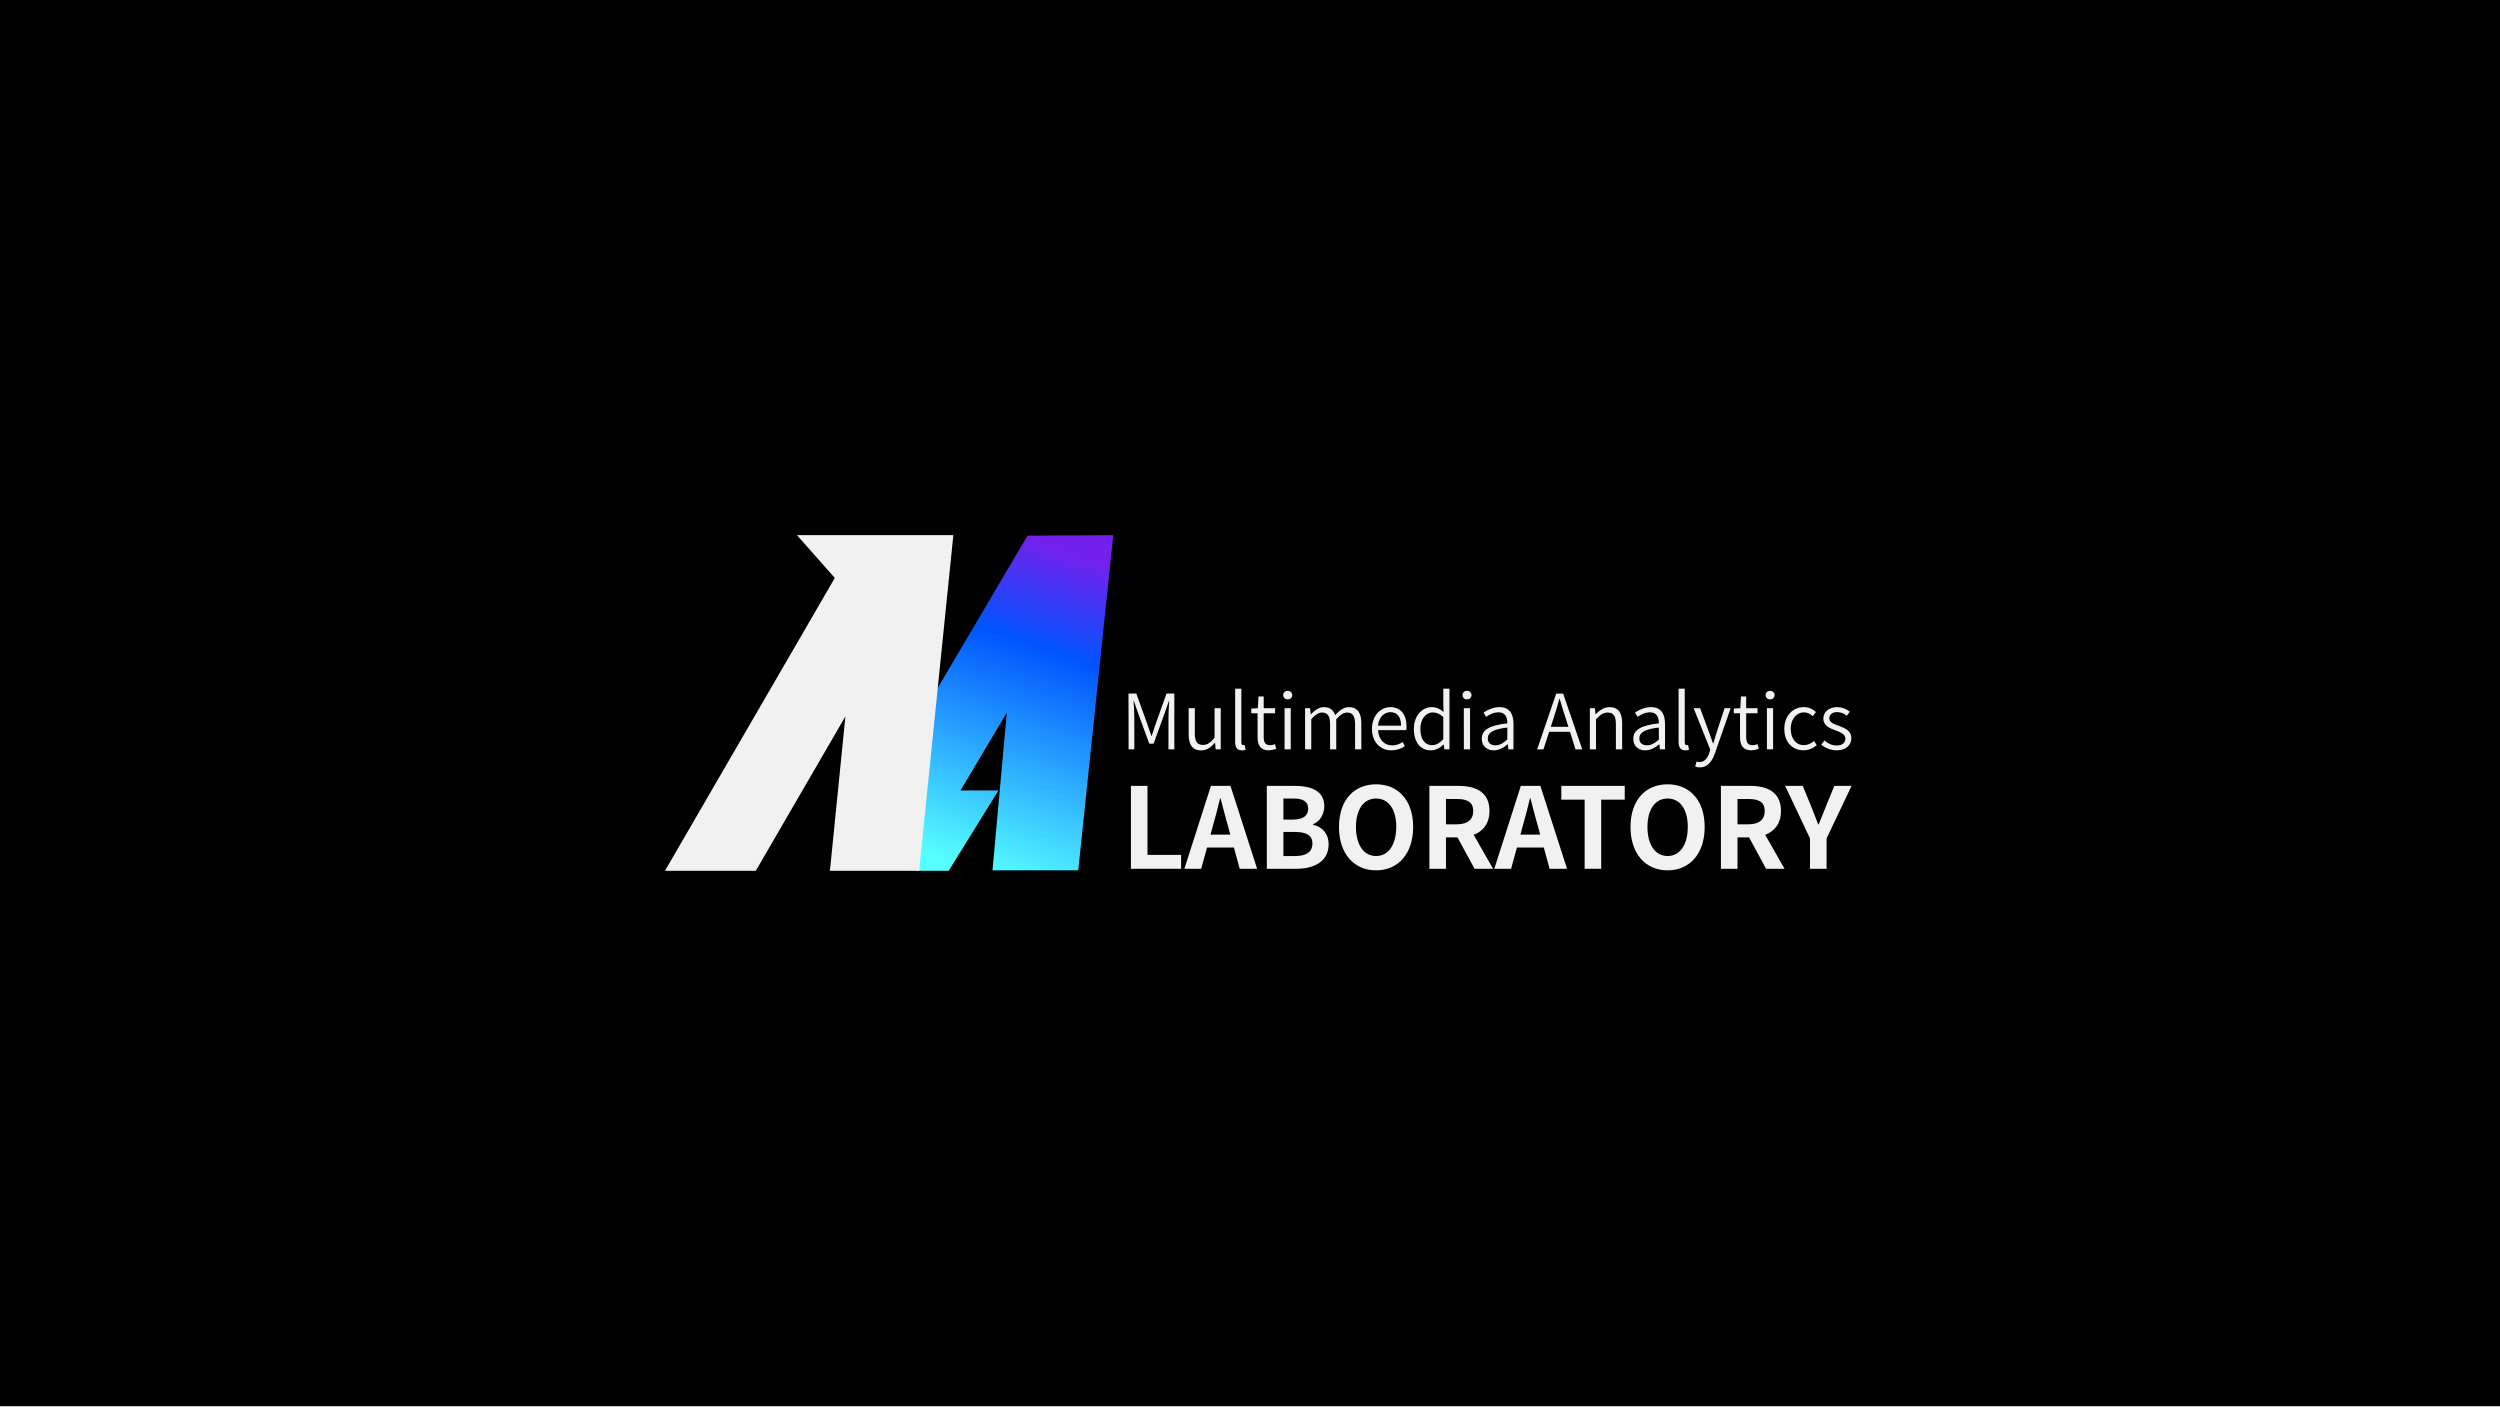
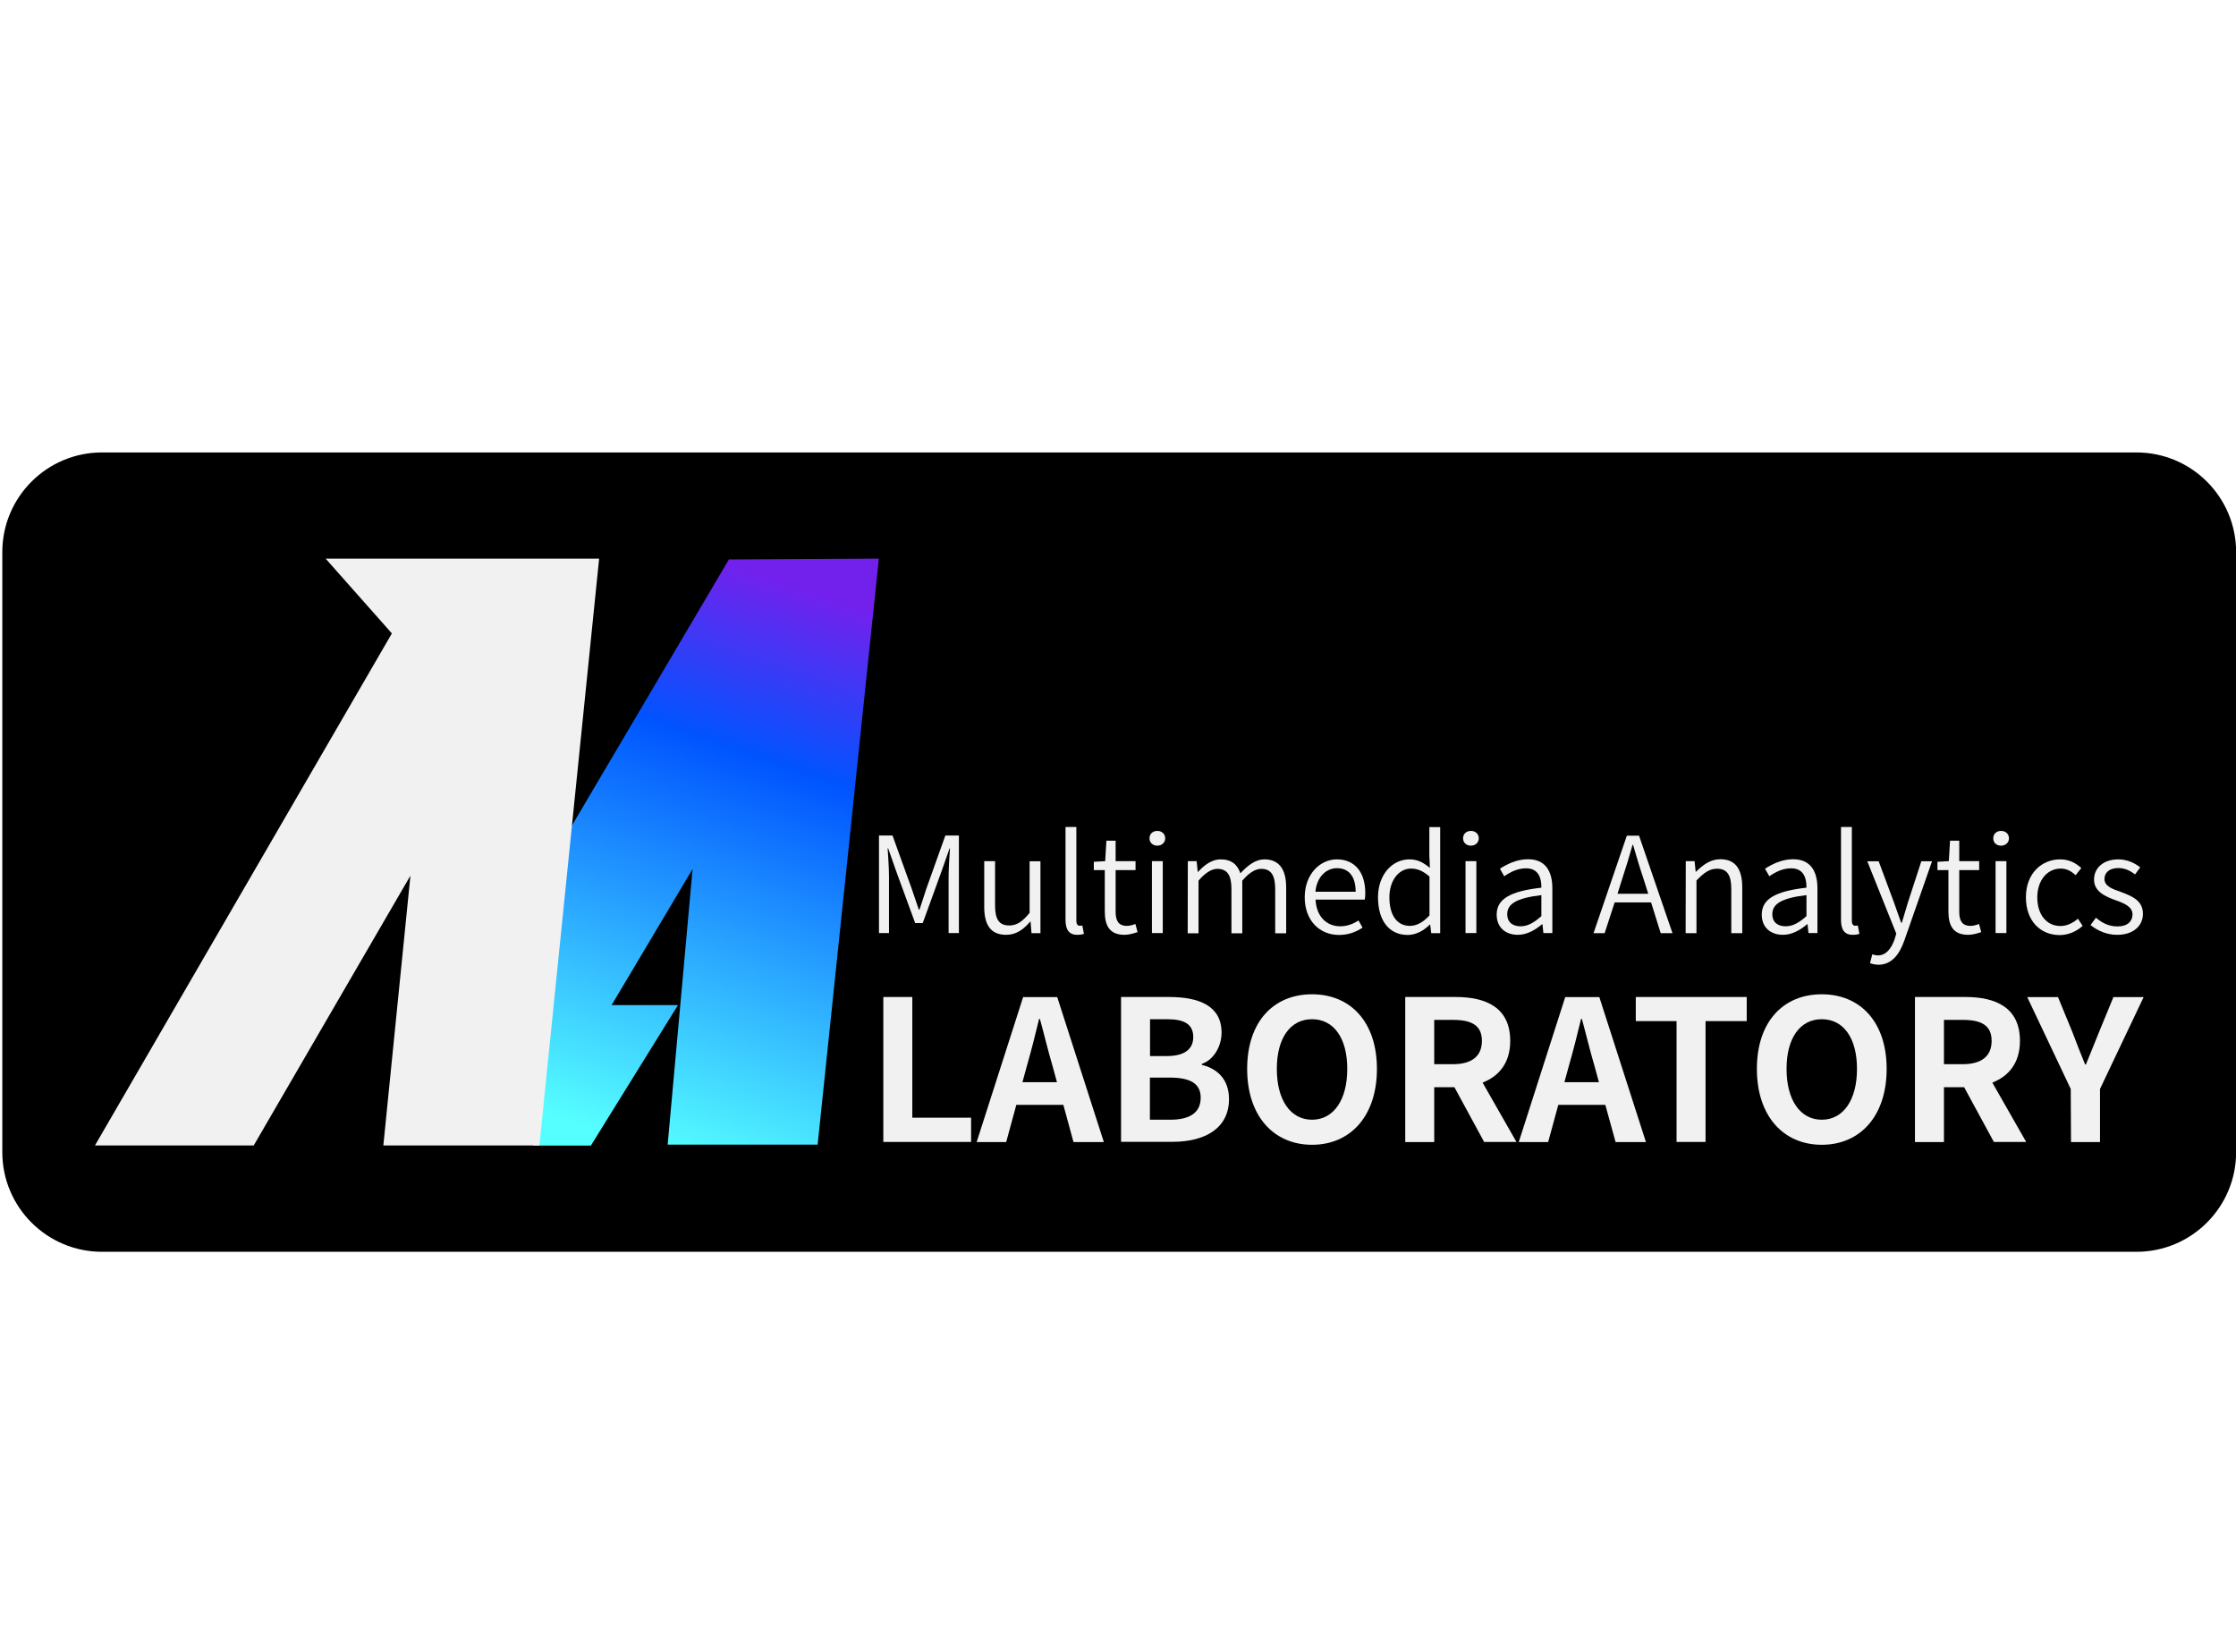
- <svg xmlns="http://www.w3.org/2000/svg" id="图层_1" data-name="图层 1" viewBox="0 0 1920 1080">
-   <defs>
-     <style>.cls-1{fill-rule:evenodd;fill:url(#未命名的渐变_33);}.cls-2{fill:#f1f1f1;}</style>
-     <linearGradient id="未命名的渐变_33" x1="840.05" y1="405.85" x2="744.62" y2="683.01" gradientUnits="userSpaceOnUse">
-       <stop offset="0.08" stop-color="#7221ed" />
-       <stop offset="0.34" stop-color="#0054ff" />
-       <stop offset="0.95" stop-color="#56ffff" />
-     </linearGradient>
-   </defs>
-   <rect width="1920" height="1080" />
-   <path class="cls-1" d="M789.14,411.38l-70.78,120-15.14,137.4h25.36l38.23-61.7H737.66l35.58-59.8-11,121.12h65.86L855,411Z" />
-   <polygon class="cls-2" points="612.05 411 732.17 411 705.89 668.76 637.39 668.76 649.27 550.2 580.46 668.76 510.7 668.76 641.14 443.85 612.05 411" />
-   <path class="cls-2" d="M866.69,532.65h6l8.43,23.42c1,3,2,6.09,3.1,9.13h.3c1-3,2-6.09,3-9.13l8.37-23.42h6v42.86h-4.51V550.74c0-3.63.35-8.66.58-12.41h-.23l-3.4,9.72-8.37,23.07h-3.34l-8.43-23.07-3.39-9.72h-.24c.24,3.75.59,8.78.59,12.41v24.77h-4.39Z" />
-   <path class="cls-2" d="M912.89,564V543.89h4.74v19.5c0,6.09,1.81,8.72,6.26,8.72,3.34,0,5.74-1.7,8.9-5.56V543.89h4.74v31.62h-3.92l-.41-5H933c-3,3.45-6.15,5.8-10.54,5.8C915.87,576.27,912.89,572.05,912.89,564Z" />
-   <path class="cls-2" d="M948.6,569.71V528.9h4.75v41.16c0,1.58.64,2.23,1.46,2.23a4.54,4.54,0,0,0,1.11-.12l.7,3.69a8.86,8.86,0,0,1-2.86.41C950.13,576.27,948.6,573.92,948.6,569.71Z" />
-   <path class="cls-2" d="M965.82,566V547.81H961v-3.63l5-.29.53-9h4v9h8.72v3.92h-8.72v18.33c0,3.86,1.17,6.2,5,6.2a11.31,11.31,0,0,0,3.69-.82l.93,3.58a19.38,19.38,0,0,1-5.62,1.17C967.93,576.27,965.82,572.17,965.82,566Z" />
-   <path class="cls-2" d="M985.49,533.88A3.19,3.19,0,0,1,989,530.6a3.24,3.24,0,0,1,3.45,3.28A3.3,3.3,0,0,1,989,537.1,3.24,3.24,0,0,1,985.49,533.88Zm1.06,10h4.74v31.62h-4.74Z" />
-   <path class="cls-2" d="M1002.3,543.89h3.86l.47,4.68h.17c2.76-3,6.15-5.5,9.84-5.5,4.92,0,7.49,2.4,8.72,6.15,3.4-3.63,6.74-6.15,10.54-6.15,6.44,0,9.6,4.27,9.6,12.35v20.09h-4.8V556c0-6.09-1.93-8.78-6.14-8.78-2.58,0-5.27,1.69-8.32,5.15v23.13h-4.74V556c0-6.09-1.93-8.78-6.21-8.78-2.46,0-5.27,1.69-8.25,5.15v23.13h-4.74Z" />
-   <path class="cls-2" d="M1053.65,559.76c0-10.31,6.85-16.69,14.11-16.69,7.9,0,12.47,5.68,12.47,14.81a14.24,14.24,0,0,1-.23,2.87h-21.61c.29,7,4.51,11.71,10.83,11.71a13.85,13.85,0,0,0,8-2.58l1.76,3.17a18.49,18.49,0,0,1-10.36,3.22C1060.32,576.27,1053.65,570.12,1053.65,559.76ZM1076,557.3c0-6.79-3-10.37-8.19-10.37-4.69,0-8.84,3.81-9.49,10.37Z" />
-   <path class="cls-2" d="M1085.85,559.76c0-10.25,6.5-16.69,13.76-16.69,3.75,0,6.21,1.41,9.08,3.75l-.24-5.51V528.9h4.74v46.61h-3.92l-.47-3.81h-.11c-2.52,2.52-5.92,4.57-9.78,4.57C1091,576.27,1085.85,570.29,1085.85,559.76Zm22.6,8v-17.1c-2.87-2.51-5.33-3.51-8.08-3.51-5.38,0-9.54,5.21-9.54,12.59,0,7.78,3.28,12.53,9.07,12.53C1103,572.23,1105.64,570.71,1108.45,567.72Z" />
-   <path class="cls-2" d="M1123.21,533.88a3.18,3.18,0,0,1,3.45-3.28,3.25,3.25,0,0,1,3.46,3.28,3.31,3.31,0,0,1-3.46,3.22A3.23,3.23,0,0,1,1123.21,533.88Zm1,10H1129v31.62h-4.75Z" />
-   <path class="cls-2" d="M1138,567.37c0-6.91,6-10.31,19.61-11.83.06-4.27-1.29-8.49-6.73-8.49-3.81,0-7.21,1.82-9.61,3.51l-1.93-3.33c2.75-1.82,7.2-4.16,12.3-4.16,7.67,0,10.71,5.21,10.71,12.82v19.62h-3.92l-.41-3.87h-.18c-3,2.58-6.67,4.63-10.65,4.63C1142,576.27,1138,573.11,1138,567.37Zm19.61.64v-9.25c-11.18,1.29-15,4-15,8.32,0,3.8,2.64,5.32,5.86,5.32S1154.36,570.88,1157.58,568Z" />
-   <path class="cls-2" d="M1205.77,562h-16l-4.39,13.53h-4.86l14.64-42.86h5.33l14.69,42.86H1210Zm-1.23-3.8-2.23-7c-1.64-4.86-3-9.49-4.45-14.52h-.23c-1.41,5.09-2.81,9.66-4.39,14.52l-2.23,7Z" />
-   <path class="cls-2" d="M1221,543.89h3.86l.47,4.63h.17c3-3,6.33-5.45,10.66-5.45,6.61,0,9.66,4.27,9.66,12.35v20.09H1241V556c0-6.09-1.88-8.78-6.27-8.78-3.33,0-5.73,1.75-9,5.15v23.13H1221Z" />
-   <path class="cls-2" d="M1254.37,567.37c0-6.91,6-10.31,19.61-11.83.06-4.27-1.28-8.49-6.73-8.49-3.8,0-7.2,1.82-9.6,3.51l-1.93-3.33c2.75-1.82,7.2-4.16,12.29-4.16,7.67,0,10.72,5.21,10.72,12.82v19.62h-3.93l-.41-3.87h-.17c-3,2.58-6.68,4.63-10.66,4.63C1258.35,576.27,1254.37,573.11,1254.37,567.37ZM1274,568v-9.25c-11.18,1.29-15,4-15,8.32,0,3.8,2.63,5.32,5.85,5.32S1270.76,570.88,1274,568Z" />
-   <path class="cls-2" d="M1289.15,569.71V528.9h4.74v41.16c0,1.58.65,2.23,1.47,2.23a4.58,4.58,0,0,0,1.11-.12l.7,3.69a8.88,8.88,0,0,1-2.87.41C1290.67,576.27,1289.15,573.92,1289.15,569.71Z" />
-   <path class="cls-2" d="M1301.92,588.68l1-3.86a7.75,7.75,0,0,0,2.46.46c3.63,0,6-3,7.38-7.14l.7-2.46-12.76-31.79h5L1312.4,562c1,2.75,2.1,6,3.16,8.9h.29c.88-2.87,1.82-6.15,2.69-8.9l5.92-18.09h4.68l-12.06,34.54c-2.11,6-5.39,10.89-11.54,10.89A9.53,9.53,0,0,1,1301.92,588.68Z" />
-   <path class="cls-2" d="M1336.34,566V547.81h-4.8v-3.63l5-.29.53-9h4v9h8.72v3.92h-8.72v18.33c0,3.86,1.17,6.2,5,6.2a11.25,11.25,0,0,0,3.69-.82l.94,3.58a19.52,19.52,0,0,1-5.62,1.17C1338.45,576.27,1336.34,572.17,1336.34,566Z" />
-   <path class="cls-2" d="M1356,533.88a3.18,3.18,0,0,1,3.45-3.28,3.25,3.25,0,0,1,3.46,3.28,3.31,3.31,0,0,1-3.46,3.22A3.23,3.23,0,0,1,1356,533.88Zm1,10h4.74v31.62h-4.74Z" />
-   <path class="cls-2" d="M1370.36,559.76c0-10.6,7-16.69,15.05-16.69a13.09,13.09,0,0,1,9.25,3.81l-2.52,3.16a9.31,9.31,0,0,0-6.55-2.93c-5.92,0-10.31,5.09-10.31,12.65s4.1,12.53,10.19,12.53a11.9,11.9,0,0,0,7.67-3.22l2.11,3.16a15.19,15.19,0,0,1-10.19,4C1376.75,576.27,1370.36,570.18,1370.36,559.76Z" />
-   <path class="cls-2" d="M1398.76,571.93l2.4-3.22c2.75,2.29,5.56,3.81,9.55,3.81,4.39,0,6.55-2.34,6.55-5.27,0-3.4-3.8-4.92-7.37-6.21-4.51-1.63-9.55-3.74-9.55-9.13,0-4.92,3.93-8.84,10.72-8.84a15.72,15.72,0,0,1,9.6,3.51l-2.28,3.11a12.2,12.2,0,0,0-7.32-2.81c-4.22,0-6.15,2.22-6.15,4.8,0,3.16,3.51,4.39,7.14,5.68,4.63,1.81,9.78,3.63,9.78,9.66,0,5-4,9.25-11.3,9.25A19,19,0,0,1,1398.76,571.93Z" />
-   <path class="cls-2" d="M868.55,603.55h12.73v53h25.81v10.67H868.55Z" />
-   <path class="cls-2" d="M947.62,650.88H927l-4.47,16.34H909.59L930,603.55h15l20.47,63.67H952.1Zm-2.75-9.9L943,634c-2-6.62-3.7-13.94-5.6-20.82H937c-1.64,7-3.53,14.2-5.42,20.82l-1.89,7Z" />
-   <path class="cls-2" d="M972.92,603.55H994c13.08,0,23.06,3.79,23.06,15.66,0,5.85-3.27,11.88-8.69,13.77v.43c6.88,1.63,12,6.45,12,15.06,0,12.82-10.67,18.75-24.69,18.75H972.92Zm20.14,25.9c8.08,0,11.61-3.27,11.61-8.35,0-5.59-3.78-7.83-11.44-7.83h-7.57v16.18Zm1.46,28c8.69,0,13.42-3.1,13.42-9.73,0-6.19-4.65-8.77-13.42-8.77h-8.86v18.5Z" />
-   <path class="cls-2" d="M1028.34,635.13c0-20.74,11.61-32.78,28.48-32.78s28.48,12.13,28.48,32.78-11.62,33.3-28.48,33.3S1028.34,655.78,1028.34,635.13Zm44,0c0-13.68-6-21.86-15.48-21.86s-15.49,8.18-15.49,21.86,6,22.29,15.49,22.29S1072.3,648.72,1072.3,635.13Z" />
-   <path class="cls-2" d="M1132.45,667.22l-13.08-24.09h-8.86v24.09h-12.74V603.55H1120c13.34,0,23.92,4.65,23.92,19.28,0,9.55-4.81,15.48-12.13,18.32l14.89,26.07Zm-21.94-34.15h8.26c8.17,0,12.65-3.45,12.65-10.24s-4.48-9.21-12.65-9.21h-8.26Z" />
-   <path class="cls-2" d="M1185.63,650.88H1165l-4.48,16.34h-12.9L1168,603.55h15l20.48,63.67H1190.1Zm-2.76-9.9-1.89-7c-2-6.62-3.7-13.94-5.59-20.82H1175c-1.63,7-3.52,14.2-5.42,20.82l-1.89,7Z" />
-   <path class="cls-2" d="M1217,614.14h-17.9V603.55h48.7v10.59h-18.07v53.08H1217Z" />
-   <path class="cls-2" d="M1252.23,635.13c0-20.74,11.62-32.78,28.48-32.78s28.48,12.13,28.48,32.78-11.61,33.3-28.48,33.3S1252.23,655.78,1252.23,635.13Zm44,0c0-13.68-6-21.86-15.49-21.86s-15.49,8.18-15.49,21.86,6,22.29,15.49,22.29S1296.2,648.72,1296.2,635.13Z" />
-   <path class="cls-2" d="M1356.34,667.22l-13.07-24.09h-8.87v24.09h-12.73V603.55h22.2c13.34,0,23.92,4.65,23.92,19.28,0,9.55-4.82,15.48-12.13,18.32l14.88,26.07Zm-21.94-34.15h8.26c8.18,0,12.65-3.45,12.65-10.24s-4.47-9.21-12.65-9.21h-8.26Z" />
-   <path class="cls-2" d="M1390.08,643.91,1371,603.55h13.51l6.37,15.49c1.81,4.73,3.53,9.21,5.51,14.11h.34c2-4.9,3.87-9.38,5.68-14.11l6.37-15.49H1422l-19.19,40.36v23.31h-12.73Z" />
+ <svg xmlns="http://www.w3.org/2000/svg" version="1.1" id="_图层_1" x="0px" y="0px" viewBox="0 0 1650.7 1219" style="enable-background:new 0 0 1650.7 1219;" xml:space="preserve">
+   <style type="text/css">
+ 	.st0{fill-rule:evenodd;clip-rule:evenodd;fill:url(#SVGID_1_);}
+ 	.st1{fill:#F1F1F1;}
+ </style>
+   <path d="M75.3,334h1501.9c40.6,0,73.6,32.9,73.6,73.6v442.9c0,40.6-32.9,73.6-73.6,73.6H75.3c-40.6,0-73.6-32.9-73.6-73.6V407.6  C1.7,366.9,34.7,334,75.3,334z" />
+   <g>
+     <g>
+       <linearGradient id="SVGID_1_" gradientUnits="userSpaceOnUse" x1="623.689" y1="814.188" x2="463.268" y2="348.294" gradientTransform="matrix(1 0 0 -1 0 1217.89)">
+         <stop offset="8.000000e-02" style="stop-color:#7221ED" />
+         <stop offset="0.34" style="stop-color:#0054FF" />
+         <stop offset="0.95" style="stop-color:#56FFFF" />
+       </linearGradient>
+       <path class="st0" d="M538.1,413l-119,201.7l-25.5,231h42.6l64.3-103.7h-49l59.8-100.5L492.9,845h110.7l45.2-432.6L538.1,413    L538.1,413z" />
+       <polygon class="st1" points="240.4,412.4 442.3,412.4 398.2,845.6 283,845.6 303,646.4 187.3,845.6 70.1,845.6 289.3,467.6   " />
+     </g>
+     <g>
+       <g>
+         <path class="st1" d="M648.9,616.8h10l14.2,39.4c1.8,5.1,3.4,10.2,5.2,15.3h0.5c1.8-5.1,3.3-10.2,5-15.3l14.1-39.4h10v72h-7.6     v-41.6c0-6.1,0.6-14.6,1-20.9H701l-5.7,16.3l-14.1,38.8h-5.6l-14.2-38.8l-5.7-16.3h-0.4c0.4,6.3,1,14.8,1,20.9v41.6h-7.4     L648.9,616.8L648.9,616.8z" />
+         <path class="st1" d="M726.6,669.5v-33.8h8v32.8c0,10.2,3,14.7,10.5,14.7c5.6,0,9.6-2.8,15-9.3v-38.1h8v53.1h-6.6l-0.7-8.5h-0.3     c-5,5.8-10.3,9.7-17.7,9.7C731.6,690.1,726.6,683.1,726.6,669.5L726.6,669.5z" />
+         <path class="st1" d="M786.6,679.1v-68.6h8v69.2c0,2.7,1.1,3.7,2.5,3.7c0.5,0,0.9,0,1.9-0.2l1.2,6.2c-1.3,0.4-2.6,0.7-4.8,0.7     C789.2,690.2,786.6,686.2,786.6,679.1z" />
+         <path class="st1" d="M815.6,672.8v-30.5h-8.1v-6.1l8.4-0.5l0.9-15.1h6.8v15.1h14.7v6.6h-14.7v30.8c0,6.5,2,10.4,8.4,10.4     c2,0,4.4-0.7,6.2-1.4l1.6,6c-3,1-6.5,2-9.5,2C819.1,690.2,815.6,683.3,815.6,672.8L815.6,672.8z" />
+         <path class="st1" d="M848.6,618.9c0-3.4,2.5-5.5,5.8-5.5c3.2,0,5.8,2.1,5.8,5.5c0,3.2-2.7,5.4-5.8,5.4     C851.1,624.3,848.6,622.1,848.6,618.9z M850.4,635.7h8v53.1h-8V635.7z" />
+         <path class="st1" d="M876.9,635.7h6.5l0.8,7.9h0.3c4.6-5.1,10.3-9.2,16.5-9.2c8.3,0,12.6,4,14.7,10.3     c5.7-6.1,11.3-10.3,17.7-10.3c10.8,0,16.1,7.2,16.1,20.8v33.8h-8.1v-32.8c0-10.2-3.2-14.8-10.3-14.8c-4.3,0-8.9,2.8-14,8.7v38.9     h-8v-32.8c0-10.2-3.2-14.8-10.4-14.8c-4.1,0-8.9,2.8-13.9,8.7v38.9h-8L876.9,635.7L876.9,635.7z" />
+         <path class="st1" d="M963.2,662.4c0-17.3,11.5-28,23.7-28c13.3,0,21,9.5,21,24.9c0,1.8-0.1,3.5-0.4,4.8h-36.3     c0.5,11.8,7.6,19.7,18.2,19.7c5.2,0,9.5-1.7,13.5-4.3l3,5.3c-4.6,3-10,5.4-17.4,5.4C974.4,690.2,963.2,679.8,963.2,662.4z      M1000.8,658.3c0-11.4-5.1-17.4-13.8-17.4c-7.9,0-14.9,6.4-15.9,17.4H1000.8L1000.8,658.3z" />
+         <path class="st1" d="M1017.3,662.4c0-17.2,10.9-28,23.1-28c6.3,0,10.4,2.4,15.2,6.3l-0.4-9.2v-20.9h8v78.3h-6.6l-0.8-6.4h-0.2     c-4.2,4.2-9.9,7.7-16.4,7.7C1025.9,690.2,1017.3,680.1,1017.3,662.4L1017.3,662.4z M1055.3,675.8v-28.7c-4.8-4.2-9-5.9-13.6-5.9     c-9.1,0-16,8.8-16,21.2c0,13.1,5.5,21.1,15.2,21.1C1046.1,683.4,1050.6,680.8,1055.3,675.8L1055.3,675.8z" />
+         <path class="st1" d="M1080.1,618.9c0-3.4,2.5-5.5,5.8-5.5c3.2,0,5.8,2.1,5.8,5.5c0,3.2-2.7,5.4-5.8,5.4     C1082.6,624.3,1080.1,622.1,1080.1,618.9z M1081.9,635.7h8v53.1h-8V635.7z" />
+         <path class="st1" d="M1104.9,675.2c0-11.6,10.1-17.3,33-19.9c0.1-7.2-2.2-14.3-11.3-14.3c-6.4,0-12.1,3-16.1,5.9l-3.2-5.6     c4.6-3,12.1-7,20.7-7c12.9,0,18,8.8,18,21.5v33h-6.6l-0.7-6.5h-0.3c-5.1,4.3-11.2,7.8-17.9,7.8     C1111.6,690.1,1104.9,684.8,1104.9,675.2L1104.9,675.2z M1137.9,676.3v-15.5c-18.8,2.2-25.2,6.7-25.2,14c0,6.4,4.4,9,9.8,9     S1132.5,681.1,1137.9,676.3z" />
+         <path class="st1" d="M1218.9,666.2H1192l-7.4,22.7h-8.2l24.6-72h9l24.7,72h-8.7L1218.9,666.2L1218.9,666.2z M1216.8,659.8     l-3.7-11.7c-2.8-8.2-5-15.9-7.5-24.4h-0.4c-2.4,8.6-4.7,16.2-7.4,24.4l-3.7,11.7H1216.8L1216.8,659.8z" />
+         <path class="st1" d="M1244.5,635.7h6.5l0.8,7.8h0.3c5.1-5,10.6-9.2,17.9-9.2c11.1,0,16.2,7.2,16.2,20.8v33.8h-8.1v-32.8     c0-10.2-3.2-14.8-10.5-14.8c-5.6,0-9.7,3-15.2,8.7v38.9h-8L1244.5,635.7L1244.5,635.7z" />
+         <path class="st1" d="M1300.6,675.2c0-11.6,10.1-17.3,33-19.9c0.1-7.2-2.2-14.3-11.3-14.3c-6.4,0-12.1,3-16.1,5.9l-3.2-5.6     c4.6-3,12.1-7,20.7-7c12.9,0,18,8.8,18,21.5v33h-6.6l-0.7-6.5h-0.3c-5.1,4.3-11.2,7.8-17.9,7.8     C1307.3,690.1,1300.6,684.8,1300.6,675.2L1300.6,675.2z M1333.6,676.3v-15.5c-18.8,2.2-25.2,6.7-25.2,14c0,6.4,4.4,9,9.8,9     S1328.2,681.1,1333.6,676.3z" />
+         <path class="st1" d="M1359.1,679.1v-68.6h8v69.2c0,2.7,1.1,3.7,2.5,3.7c0.5,0,0.9,0,1.9-0.2l1.2,6.2c-1.3,0.4-2.6,0.7-4.8,0.7     C1361.6,690.2,1359.1,686.2,1359.1,679.1z" />
+         <path class="st1" d="M1380.5,711l1.7-6.5c1.1,0.4,2.7,0.8,4.1,0.8c6.1,0,10-5.1,12.4-12l1.2-4.1l-21.4-53.4h8.4l11.3,30.4     c1.7,4.6,3.5,10.1,5.3,15h0.5c1.5-4.8,3.1-10.3,4.5-15l9.9-30.4h7.9l-20.3,58.1c-3.5,10.1-9.1,18.3-19.4,18.3     C1384.3,712.1,1382.2,711.7,1380.5,711L1380.5,711z" />
+         <path class="st1" d="M1438.4,672.8v-30.5h-8.1v-6.1l8.4-0.5l0.9-15.1h6.8v15.1h14.7v6.6h-14.7v30.8c0,6.5,2,10.4,8.4,10.4     c2,0,4.4-0.7,6.2-1.4l1.6,6c-2.9,1-6.5,2-9.4,2C1441.9,690.2,1438.4,683.3,1438.4,672.8z" />
+         <path class="st1" d="M1471.5,618.9c0-3.4,2.5-5.5,5.8-5.5c3.2,0,5.8,2.1,5.8,5.5c0,3.2-2.7,5.4-5.8,5.4     C1473.9,624.3,1471.5,622.1,1471.5,618.9z M1473.2,635.7h8v53.1h-8V635.7z" />
+         <path class="st1" d="M1495.6,662.4c0-17.8,11.8-28,25.3-28c7,0,11.8,3,15.6,6.4l-4.2,5.3c-3.2-3-6.6-4.9-11-4.9     c-9.9,0-17.3,8.6-17.3,21.3s6.9,21.1,17.1,21.1c5,0,9.6-2.5,12.9-5.4l3.5,5.3c-4.7,4.2-10.6,6.8-17.1,6.8     C1506.3,690.2,1495.6,679.9,1495.6,662.4L1495.6,662.4z" />
+         <path class="st1" d="M1543.3,682.9l4-5.4c4.6,3.8,9.3,6.4,16,6.4c7.4,0,11-3.9,11-8.9c0-5.7-6.4-8.3-12.4-10.4     c-7.6-2.8-16-6.3-16-15.3c0-8.3,6.6-14.9,18-14.9c6.3,0,12.1,2.7,16.1,5.9l-3.8,5.2c-3.6-2.7-7.5-4.7-12.3-4.7     c-7.1,0-10.3,3.7-10.3,8.1c0,5.3,5.9,7.4,12,9.5c7.8,3,16.4,6.1,16.4,16.2c0,8.5-6.7,15.5-19,15.5     C1555.5,690.2,1548.4,687,1543.3,682.9L1543.3,682.9z" />
+       </g>
+       <g>
+         <path class="st1" d="M652.1,736h21.4v89.1h43.4v17.9h-64.8V736L652.1,736z" />
+         <path class="st1" d="M785,815.6h-34.7l-7.5,27.5H721l34.3-107h25.2l34.4,107h-22.4L785,815.6L785,815.6z M780.3,798.9l-3.2-11.7     c-3.3-11.1-6.2-23.4-9.4-35h-0.6c-2.8,11.7-5.9,23.9-9.1,35l-3.2,11.7H780.3L780.3,798.9z" />
+         <path class="st1" d="M827.5,736H863c22,0,38.8,6.4,38.8,26.3c0,9.8-5.5,20-14.6,23.1v0.7c11.6,2.8,20.1,10.8,20.1,25.3     c0,21.6-17.9,31.5-41.5,31.5h-38.2V736L827.5,736z M861.4,779.6c13.6,0,19.5-5.5,19.5-14c0-9.4-6.4-13.2-19.2-13.2h-12.7v27.2     L861.4,779.6L861.4,779.6z M863.8,826.6c14.6,0,22.6-5.2,22.6-16.3c0-10.4-7.8-14.8-22.6-14.8h-14.9v31.1L863.8,826.6     L863.8,826.6z" />
+         <path class="st1" d="M920.7,789.1c0-34.9,19.5-55.1,47.9-55.1s47.9,20.4,47.9,55.1s-19.5,56-47.9,56S920.7,823.8,920.7,789.1z      M994.6,789.1c0-23-10.1-36.7-26-36.7s-26,13.7-26,36.7s10.1,37.5,26,37.5S994.6,812,994.6,789.1z" />
+         <path class="st1" d="M1095.7,843.1l-22-40.5h-14.9v40.5h-21.4V736h37.3c22.4,0,40.2,7.8,40.2,32.4c0,16.1-8.1,26-20.4,30.8     l25,43.8H1095.7L1095.7,843.1z M1058.8,785.6h13.9c13.7,0,21.3-5.8,21.3-17.2s-7.5-15.5-21.3-15.5h-13.9V785.6z" />
+         <path class="st1" d="M1185.1,815.6h-34.7l-7.5,27.5h-21.7l34.3-107h25.2l34.4,107h-22.4L1185.1,815.6L1185.1,815.6z      M1180.4,798.9l-3.2-11.7c-3.3-11.1-6.2-23.4-9.4-35h-0.6c-2.8,11.7-5.9,23.9-9.1,35l-3.2,11.7H1180.4L1180.4,798.9z" />
+         <path class="st1" d="M1237.7,753.8h-30.1V736h81.9v17.8h-30.4v89.2h-21.4V753.8z" />
+         <path class="st1" d="M1297,789.1c0-34.9,19.5-55.1,47.9-55.1s47.9,20.4,47.9,55.1s-19.5,56-47.9,56S1297,823.8,1297,789.1z      M1370.9,789.1c0-23-10.1-36.7-26-36.7s-26,13.7-26,36.7s10.1,37.5,26,37.5S1370.9,812,1370.9,789.1z" />
+         <path class="st1" d="M1472,843.1l-22-40.5h-14.9v40.5h-21.4V736h37.3c22.4,0,40.2,7.8,40.2,32.4c0,16.1-8.1,26-20.4,30.8l25,43.8     H1472L1472,843.1z M1435.1,785.6h13.9c13.7,0,21.3-5.8,21.3-17.2s-7.5-15.5-21.3-15.5h-13.9V785.6z" />
+         <path class="st1" d="M1528.7,803.9l-32.1-67.8h22.7l10.7,26c3,7.9,5.9,15.5,9.3,23.7h0.6c3.3-8.2,6.5-15.8,9.6-23.7l10.7-26h22.3     l-32.2,67.8v39.2h-21.4L1528.7,803.9L1528.7,803.9z" />
+       </g>
+     </g>
+   </g>
</svg>
